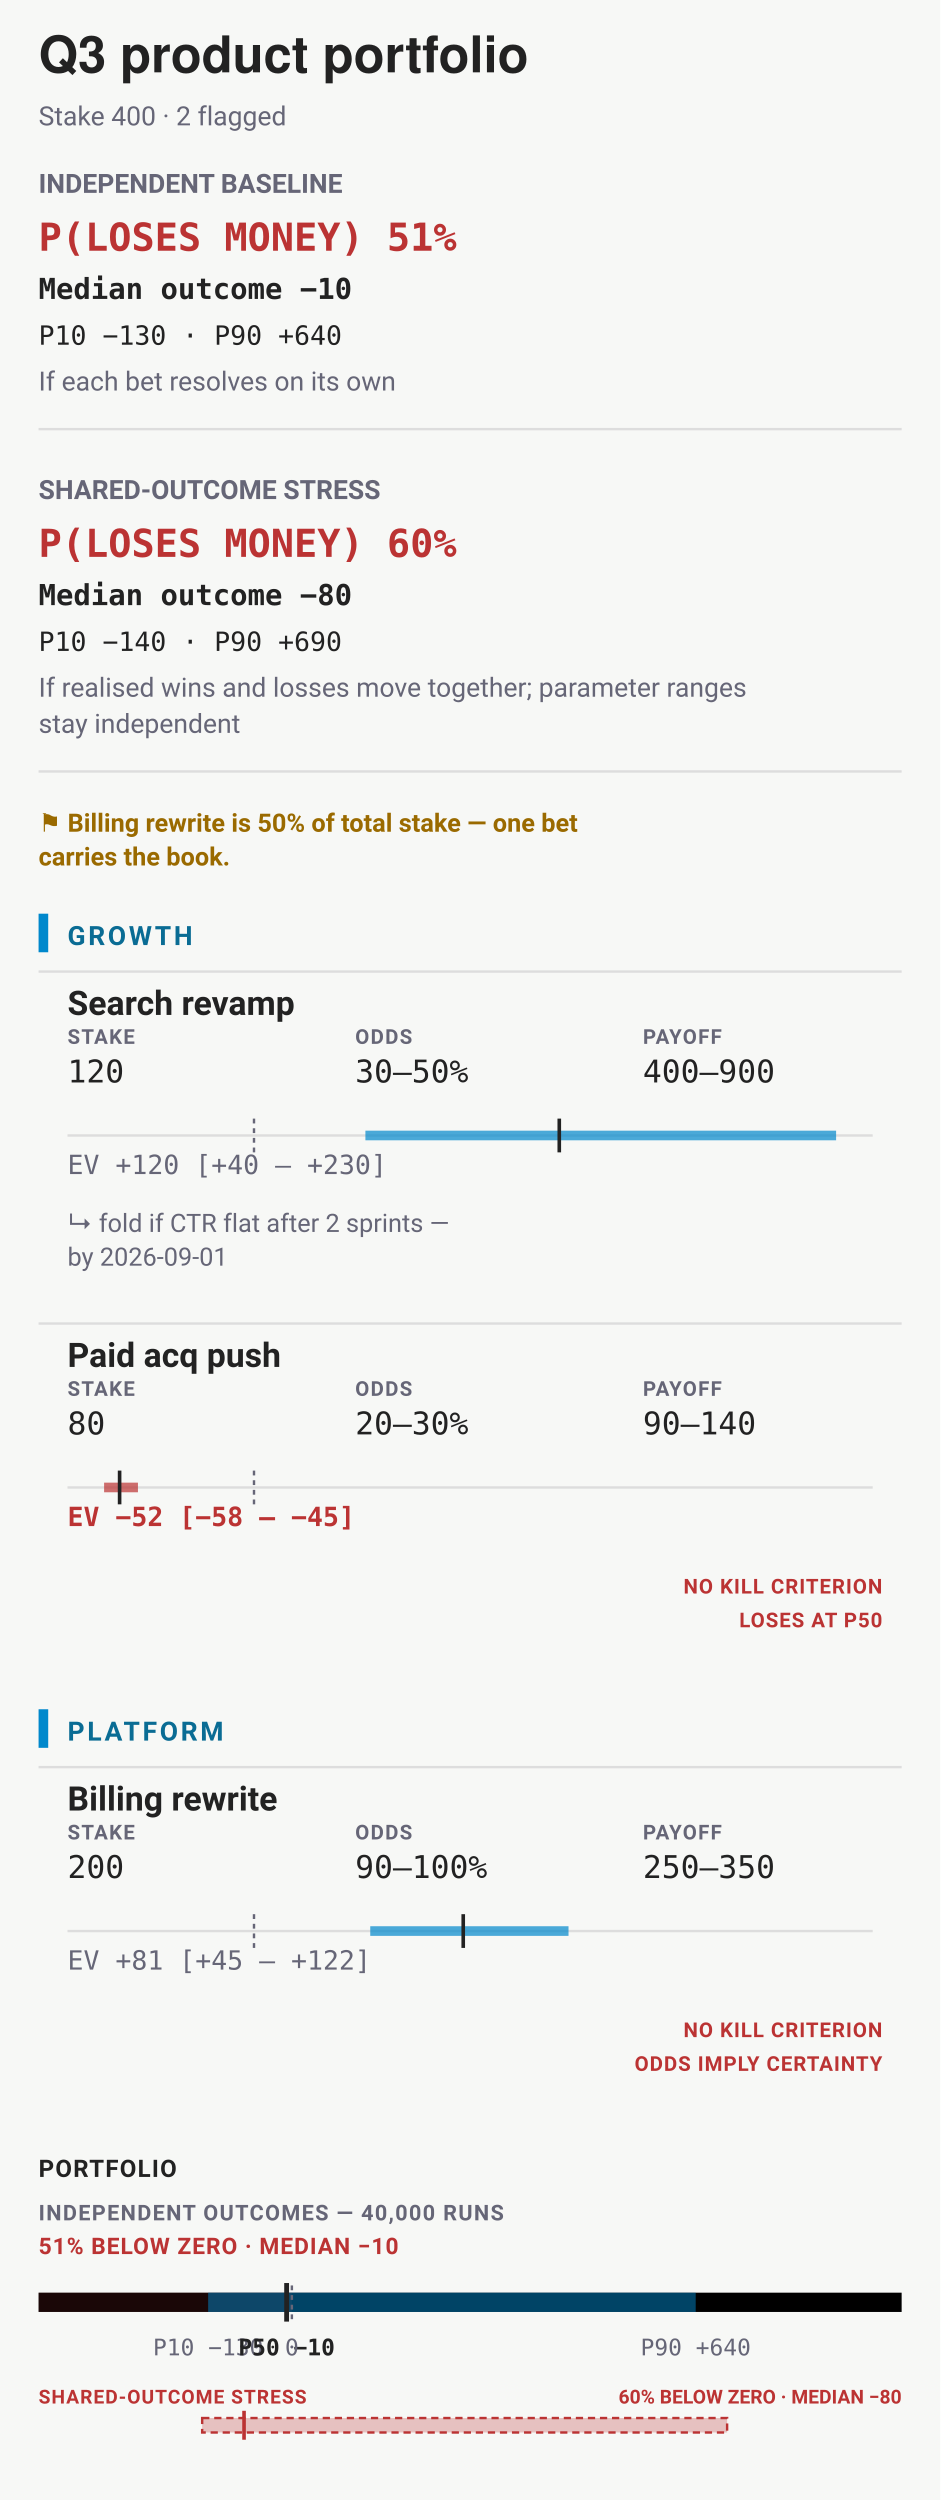
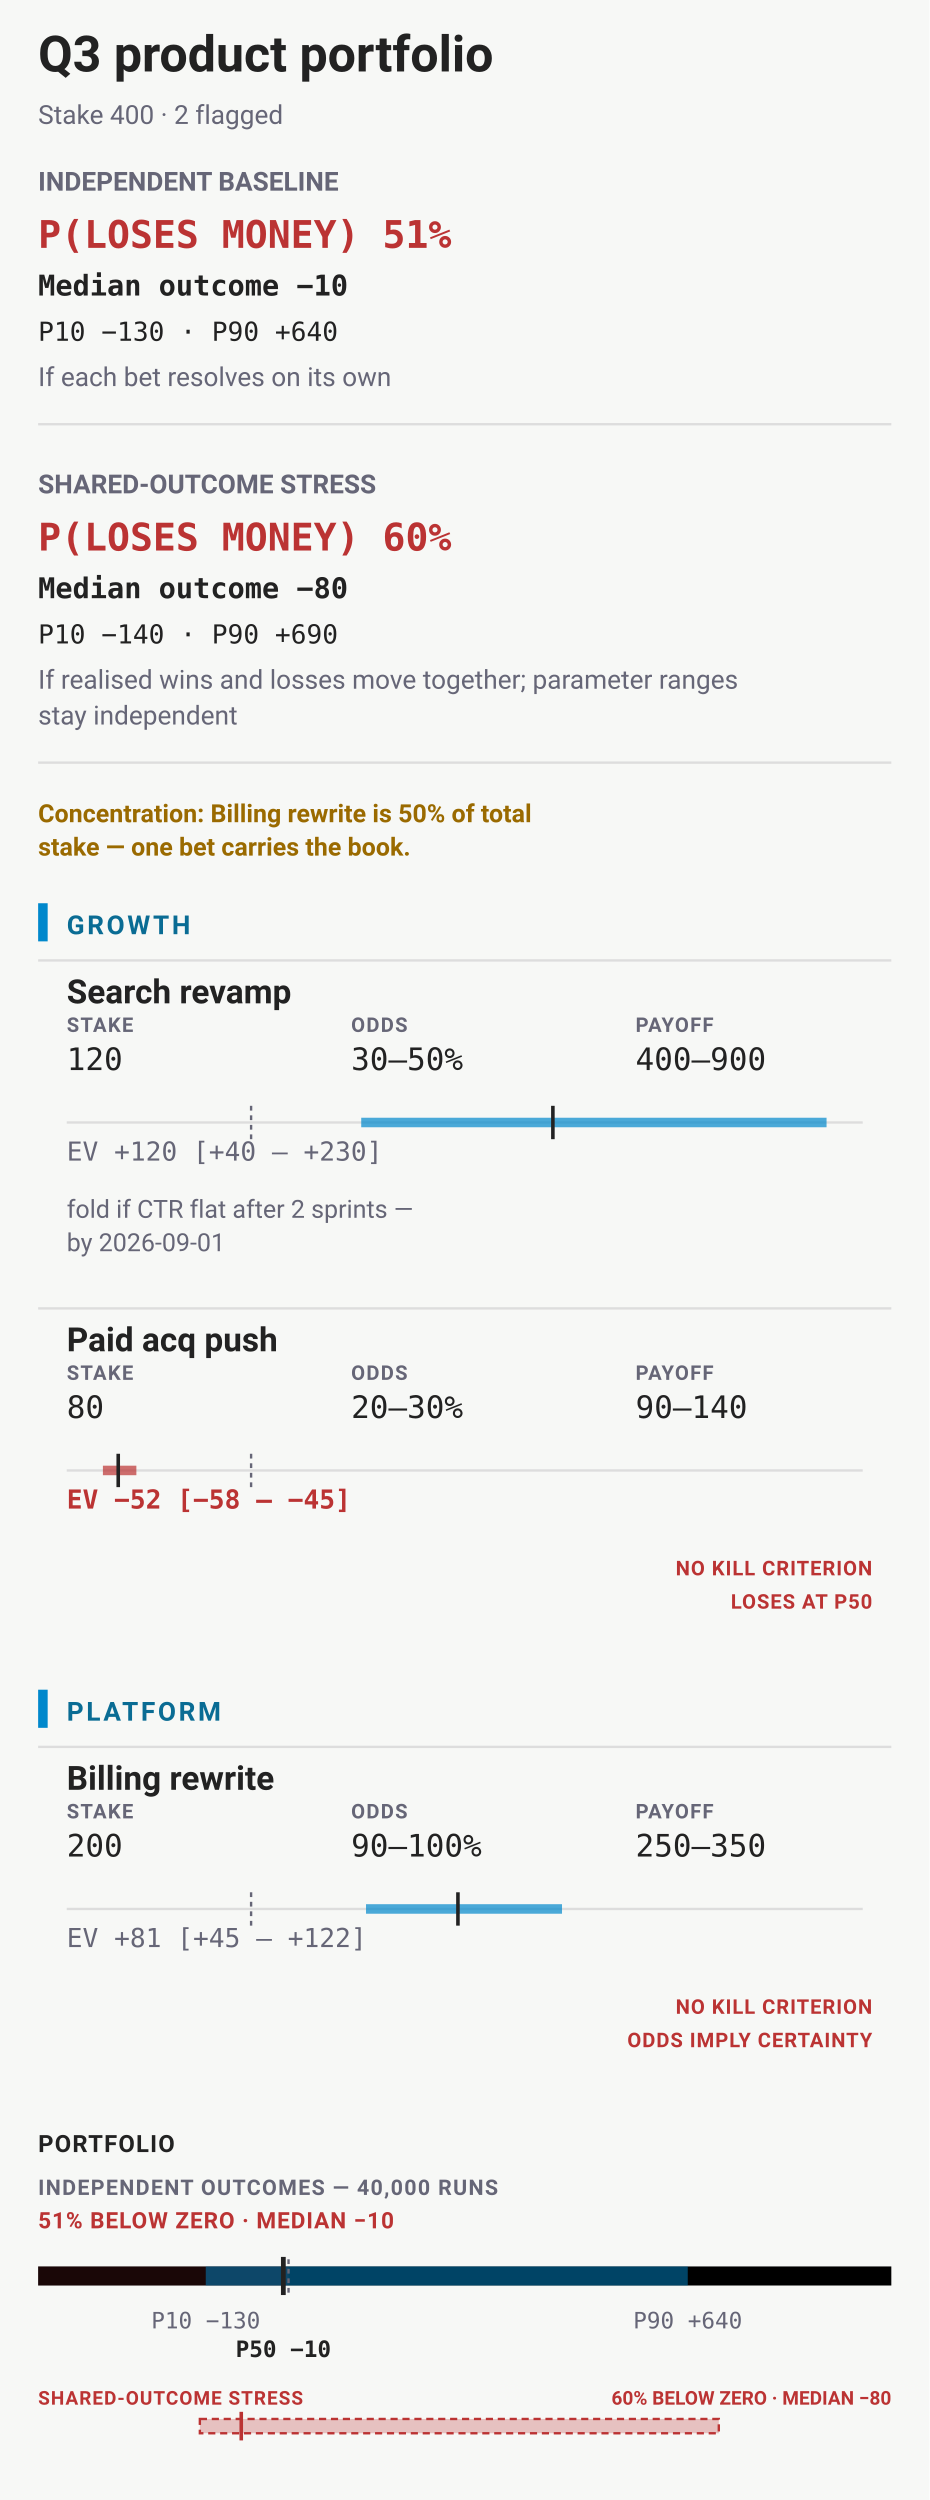
- <svg xmlns="http://www.w3.org/2000/svg" data-bets-surface="allocation-field" viewBox="0 0 390 1037" width="390" height="1037" font-family="-apple-system,BlinkMacSystemFont,'Segoe UI',Roboto,sans-serif" role="img" aria-labelledby="bets-title bets-desc">
-   <rect width="390" height="1037" fill="#f7f8f6" />
-   <text data-bets-title-line="" x="16" y="30" font-family="'Helvetica Neue',Helvetica,'Segoe UI',Roboto,sans-serif" font-size="21" font-weight="600" fill="#222">Q3 product portfolio</text>
+ <svg xmlns="http://www.w3.org/2000/svg" data-bets-surface="allocation-field" viewBox="0 0 390 1049" width="390" height="1049" font-family="-apple-system,BlinkMacSystemFont,'Segoe UI',Roboto,sans-serif" role="img" aria-labelledby="bets-title bets-desc">
+   <rect width="390" height="1049" fill="#f7f8f6" />
+   <text data-bets-title-line="" x="16" y="30" font-family="-apple-system,BlinkMacSystemFont,'Segoe UI',Roboto,sans-serif" font-size="21" font-weight="600" fill="#222">Q3 product portfolio</text>
  <text x="16" y="52" font-size="11" fill="#667">Stake 400 · 2 flagged</text>
  <g data-condition-receipt="" data-condition="independent">
    <text x="16" y="80" font-size="11" font-weight="700" fill="#667">INDEPENDENT BASELINE</text>
    <text x="16" y="104" font-size="16" font-weight="700" font-family="ui-monospace,'SF Mono',Menlo,Consolas,monospace" fill="#b33">P(LOSES MONEY) 51%</text>
    <text x="16" y="124" font-size="12" font-weight="600" font-family="ui-monospace,'SF Mono',Menlo,Consolas,monospace" fill="#222">Median outcome −10</text>
    <text x="16" y="143" font-size="11" font-family="ui-monospace,'SF Mono',Menlo,Consolas,monospace" fill="#222">P10 −130 · P90 +640</text>
    <text x="16" y="162" font-size="11" fill="#667">If each bet resolves on its own</text>
    <line x1="16" y1="178" x2="374" y2="178" stroke="#ddd" />
  </g>
  <g data-condition-receipt="" data-condition="shared">
    <text x="16" y="207" font-size="11" font-weight="700" fill="#667">SHARED-OUTCOME STRESS</text>
    <text x="16" y="231" font-size="16" font-weight="700" font-family="ui-monospace,'SF Mono',Menlo,Consolas,monospace" fill="#b33">P(LOSES MONEY) 60%</text>
    <text x="16" y="251" font-size="12" font-weight="600" font-family="ui-monospace,'SF Mono',Menlo,Consolas,monospace" fill="#222">Median outcome −80</text>
    <text x="16" y="270" font-size="11" font-family="ui-monospace,'SF Mono',Menlo,Consolas,monospace" fill="#222">P10 −140 · P90 +690</text>
    <text x="16" y="289" font-size="11" fill="#667">If realised wins and losses move together; parameter ranges</text>
    <text x="16" y="304" font-size="11" fill="#667">stay independent</text>
    <line x1="16" y1="320" x2="374" y2="320" stroke="#ddd" />
  </g>
-   <text x="16" y="345" font-size="10.5" font-weight="600" fill="#9A6A00">⚑ Billing rewrite is 50% of total stake — one bet</text>
-   <text x="16" y="359" font-size="10.5" font-weight="600" fill="#9A6A00">carries the book.</text>
+   <text x="16" y="345" font-size="10.5" font-weight="600" fill="#9A6A00">Concentration: Billing rewrite is 50% of total</text>
+   <text x="16" y="359" font-size="10.5" font-weight="600" fill="#9A6A00">stake — one bet carries the book.</text>
  <rect x="16" y="379" width="4" height="16" rx="0" fill="#08c" />
  <text x="28" y="392" font-size="11" font-weight="700" letter-spacing="0.1em" fill="#0A6C94">GROWTH</text>
  <g data-row="bet">
    <line x1="16" y1="403" x2="374" y2="403" stroke="#ddd" stroke-width="1" />
    <text x="28" y="421" font-size="14" font-weight="600" fill="#222">Search revamp</text>
    <text x="28" y="433" font-size="8.5" font-weight="700" letter-spacing="0.06em" fill="#667">STAKE</text>
    <text x="28" y="449" font-size="13" font-family="ui-monospace,'SF Mono',Menlo,Consolas,monospace" fill="#222">120</text>
    <text x="147.33" y="433" font-size="8.5" font-weight="700" letter-spacing="0.06em" fill="#667">ODDS</text>
    <text x="147.33" y="449" font-size="13" font-family="ui-monospace,'SF Mono',Menlo,Consolas,monospace" fill="#222">30–50%</text>
    <text x="266.67" y="433" font-size="8.5" font-weight="700" letter-spacing="0.06em" fill="#667">PAYOFF</text>
    <text x="266.67" y="449" font-size="13" font-family="ui-monospace,'SF Mono',Menlo,Consolas,monospace" fill="#222">400–900</text>
    <line x1="28" y1="471" x2="362" y2="471" stroke="#ddd" />
    <line x1="105.36" y1="464" x2="105.36" y2="478" stroke="#667" stroke-width="1" stroke-dasharray="2 2" />
    <line data-exposure-range="" x1="151.57" y1="471" x2="346.82" y2="471" stroke="#08c" stroke-width="4" stroke-opacity="0.7" />
    <line data-exposure-median="" x1="231.99" y1="464" x2="231.99" y2="478" stroke="#222" stroke-width="1.5" />
    <text x="28" y="487" font-size="11" font-weight="400" font-family="ui-monospace,'SF Mono',Menlo,Consolas,monospace" fill="#667">EV +120 [+40 – +230]</text>
-     <text x="28" y="511" font-size="10.5" fill="#667">↳ fold if CTR flat after 2 sprints —</text>
+     <text x="28" y="511" font-size="10.5" fill="#667">fold if CTR flat after 2 sprints —</text>
    <text x="28" y="525" font-size="10.5" fill="#667">by 2026-09-01</text>
  </g>
  <g data-row="bet">
    <line x1="16" y1="549" x2="374" y2="549" stroke="#ddd" stroke-width="1" />
    <text x="28" y="567" font-size="14" font-weight="600" fill="#222">Paid acq push</text>
    <text x="28" y="579" font-size="8.5" font-weight="700" letter-spacing="0.06em" fill="#667">STAKE</text>
    <text x="28" y="595" font-size="13" font-family="ui-monospace,'SF Mono',Menlo,Consolas,monospace" fill="#222">80</text>
    <text x="147.33" y="579" font-size="8.5" font-weight="700" letter-spacing="0.06em" fill="#667">ODDS</text>
    <text x="147.33" y="595" font-size="13" font-family="ui-monospace,'SF Mono',Menlo,Consolas,monospace" fill="#222">20–30%</text>
    <text x="266.67" y="579" font-size="8.5" font-weight="700" letter-spacing="0.06em" fill="#667">PAYOFF</text>
    <text x="266.67" y="595" font-size="13" font-family="ui-monospace,'SF Mono',Menlo,Consolas,monospace" fill="#222">90–140</text>
    <line x1="28" y1="617" x2="362" y2="617" stroke="#ddd" />
    <line x1="105.36" y1="610" x2="105.36" y2="624" stroke="#667" stroke-width="1" stroke-dasharray="2 2" />
    <line data-exposure-range="" x1="43.18" y1="617" x2="57.22" y2="617" stroke="#b33" stroke-width="4" stroke-opacity="0.7" />
    <line data-exposure-median="" x1="49.61" y1="610" x2="49.61" y2="624" stroke="#222" stroke-width="1.5" />
    <text x="28" y="633" font-size="11" font-weight="700" font-family="ui-monospace,'SF Mono',Menlo,Consolas,monospace" fill="#b33">EV −52 [−58 – −45]</text>
    <text x="366" y="661" font-size="8.5" font-weight="700" letter-spacing="0.045em" text-anchor="end" fill="#b33">NO KILL CRITERION</text>
    <text x="366" y="675" font-size="8.5" font-weight="700" letter-spacing="0.045em" text-anchor="end" fill="#b33">LOSES AT P50</text>
  </g>
  <rect x="16" y="709" width="4" height="16" rx="0" fill="#08c" />
  <text x="28" y="722" font-size="11" font-weight="700" letter-spacing="0.1em" fill="#0A6C94">PLATFORM</text>
  <g data-row="bet">
    <line x1="16" y1="733" x2="374" y2="733" stroke="#ddd" stroke-width="1" />
    <text x="28" y="751" font-size="14" font-weight="600" fill="#222">Billing rewrite</text>
    <text x="28" y="763" font-size="8.5" font-weight="700" letter-spacing="0.06em" fill="#667">STAKE</text>
    <text x="28" y="779" font-size="13" font-family="ui-monospace,'SF Mono',Menlo,Consolas,monospace" fill="#222">200</text>
    <text x="147.33" y="763" font-size="8.5" font-weight="700" letter-spacing="0.06em" fill="#667">ODDS</text>
    <text x="147.33" y="779" font-size="13" font-family="ui-monospace,'SF Mono',Menlo,Consolas,monospace" fill="#222">90–100%</text>
    <text x="266.67" y="763" font-size="8.5" font-weight="700" letter-spacing="0.06em" fill="#667">PAYOFF</text>
    <text x="266.67" y="779" font-size="13" font-family="ui-monospace,'SF Mono',Menlo,Consolas,monospace" fill="#222">250–350</text>
    <line x1="28" y1="801" x2="362" y2="801" stroke="#ddd" />
    <line x1="105.36" y1="794" x2="105.36" y2="808" stroke="#667" stroke-width="1" stroke-dasharray="2 2" />
    <line data-exposure-range="" x1="153.58" y1="801" x2="235.82" y2="801" stroke="#08c" stroke-width="4" stroke-opacity="0.7" />
    <line data-exposure-median="" x1="192.15" y1="794" x2="192.15" y2="808" stroke="#222" stroke-width="1.5" />
    <text x="28" y="817" font-size="11" font-weight="400" font-family="ui-monospace,'SF Mono',Menlo,Consolas,monospace" fill="#667">EV +81 [+45 – +122]</text>
    <text x="366" y="845" font-size="8.5" font-weight="700" letter-spacing="0.045em" text-anchor="end" fill="#b33">NO KILL CRITERION</text>
    <text x="366" y="859" font-size="8.5" font-weight="700" letter-spacing="0.045em" text-anchor="end" fill="#b33">ODDS IMPLY CERTAINTY</text>
  </g>
  <text x="16" y="903" font-size="10" font-weight="700" letter-spacing="0.05em" fill="#222">PORTFOLIO</text>
  <text x="16" y="921" font-size="9" font-weight="700" letter-spacing="0.06em" fill="#667">INDEPENDENT OUTCOMES — 40,000 RUNS</text>
  <text x="16" y="935" font-size="9.5" font-weight="700" letter-spacing="0.04em" fill="#b33">51% BELOW ZERO · MEDIAN −10</text>
  <rect x="16" y="951" width="358" height="8" rx="0" fill="undefined" />
  <rect x="16" y="951" width="105.07" height="8" rx="0" fill="#b33" fill-opacity="0.14" />
  <rect x="86.34" y="951" width="202.24" height="8" rx="0" fill="#08c" fill-opacity="0.5" />
  <line x1="121.07" y1="948" x2="121.07" y2="962" stroke="#667" stroke-width="1" stroke-dasharray="2 2" />
  <line x1="118.89" y1="947" x2="118.89" y2="963" stroke="#222" stroke-width="2" />
  <text x="86.34" y="977" font-size="9.5" text-anchor="middle" font-family="ui-monospace,'SF Mono',Menlo,Consolas,monospace" fill="#667">P10 −130</text>
-   <text x="118.89" y="977" font-size="9.5" font-weight="700" text-anchor="middle" font-family="ui-monospace,'SF Mono',Menlo,Consolas,monospace" fill="#222">P50 −10</text>
+   <text x="118.89" y="989" font-size="9.5" font-weight="700" text-anchor="middle" font-family="ui-monospace,'SF Mono',Menlo,Consolas,monospace" fill="#222">P50 −10</text>
  <text x="288.58" y="977" font-size="9.5" text-anchor="middle" font-family="ui-monospace,'SF Mono',Menlo,Consolas,monospace" fill="#667">P90 +640</text>
-   <text x="121.07" y="977" font-size="9.5" text-anchor="middle" font-family="ui-monospace,'SF Mono',Menlo,Consolas,monospace" fill="#667">0</text>
-   <text x="16" y="997" font-size="8" font-weight="700" letter-spacing="0.05em" fill="#b33">SHARED-OUTCOME STRESS</text>
-   <text x="374" y="997" font-size="8" font-weight="700" text-anchor="end" fill="#b33">60% BELOW ZERO · MEDIAN −80</text>
-   <rect x="83.86" y="1003" width="217.75" height="6" fill="#b33" fill-opacity="0.28" stroke="#b33" stroke-width="1" stroke-dasharray="3 2" />
-   <line x1="101.23" y1="1000" x2="101.23" y2="1012" stroke="#b33" stroke-width="1.5" />
+   <text x="16" y="1009" font-size="8" font-weight="700" letter-spacing="0.05em" fill="#b33">SHARED-OUTCOME STRESS</text>
+   <text x="374" y="1009" font-size="8" font-weight="700" text-anchor="end" fill="#b33">60% BELOW ZERO · MEDIAN −80</text>
+   <rect x="83.86" y="1015" width="217.75" height="6" fill="#b33" fill-opacity="0.28" stroke="#b33" stroke-width="1" stroke-dasharray="3 2" />
+   <line x1="101.23" y1="1012" x2="101.23" y2="1024" stroke="#b33" stroke-width="1.5" />
  <rect data-narrow="" width="0" height="0" fill="none" />
</svg>
